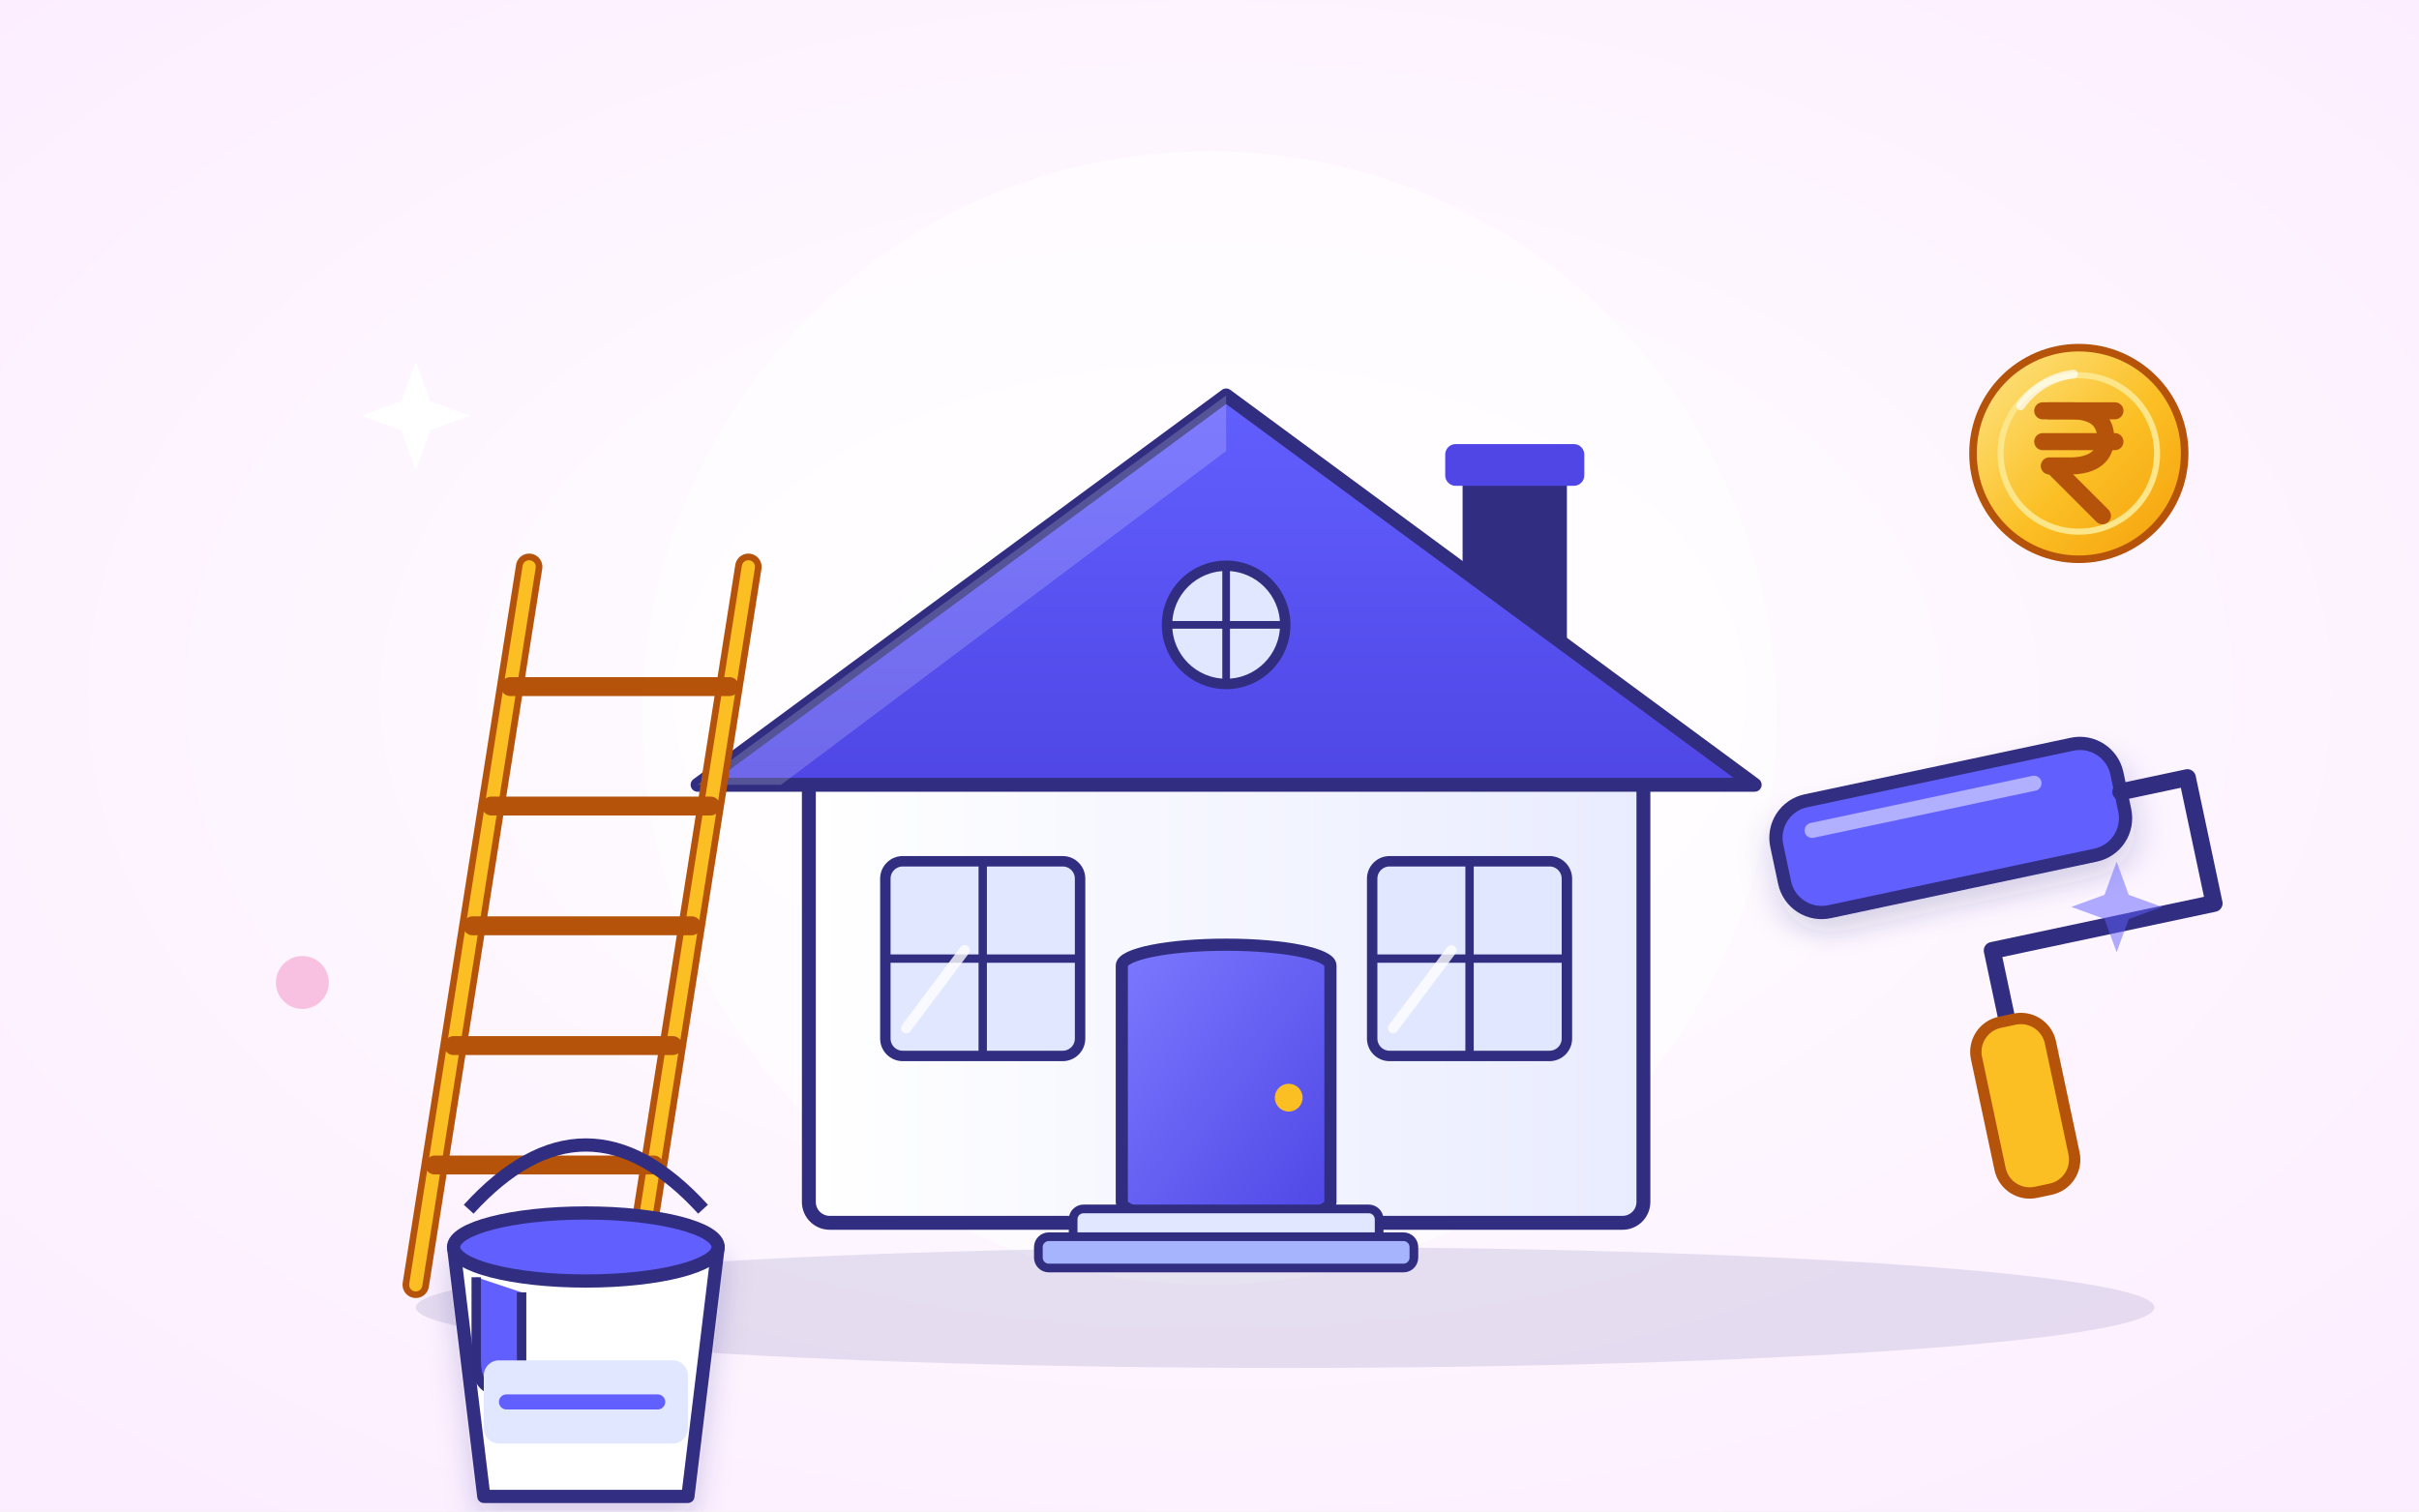
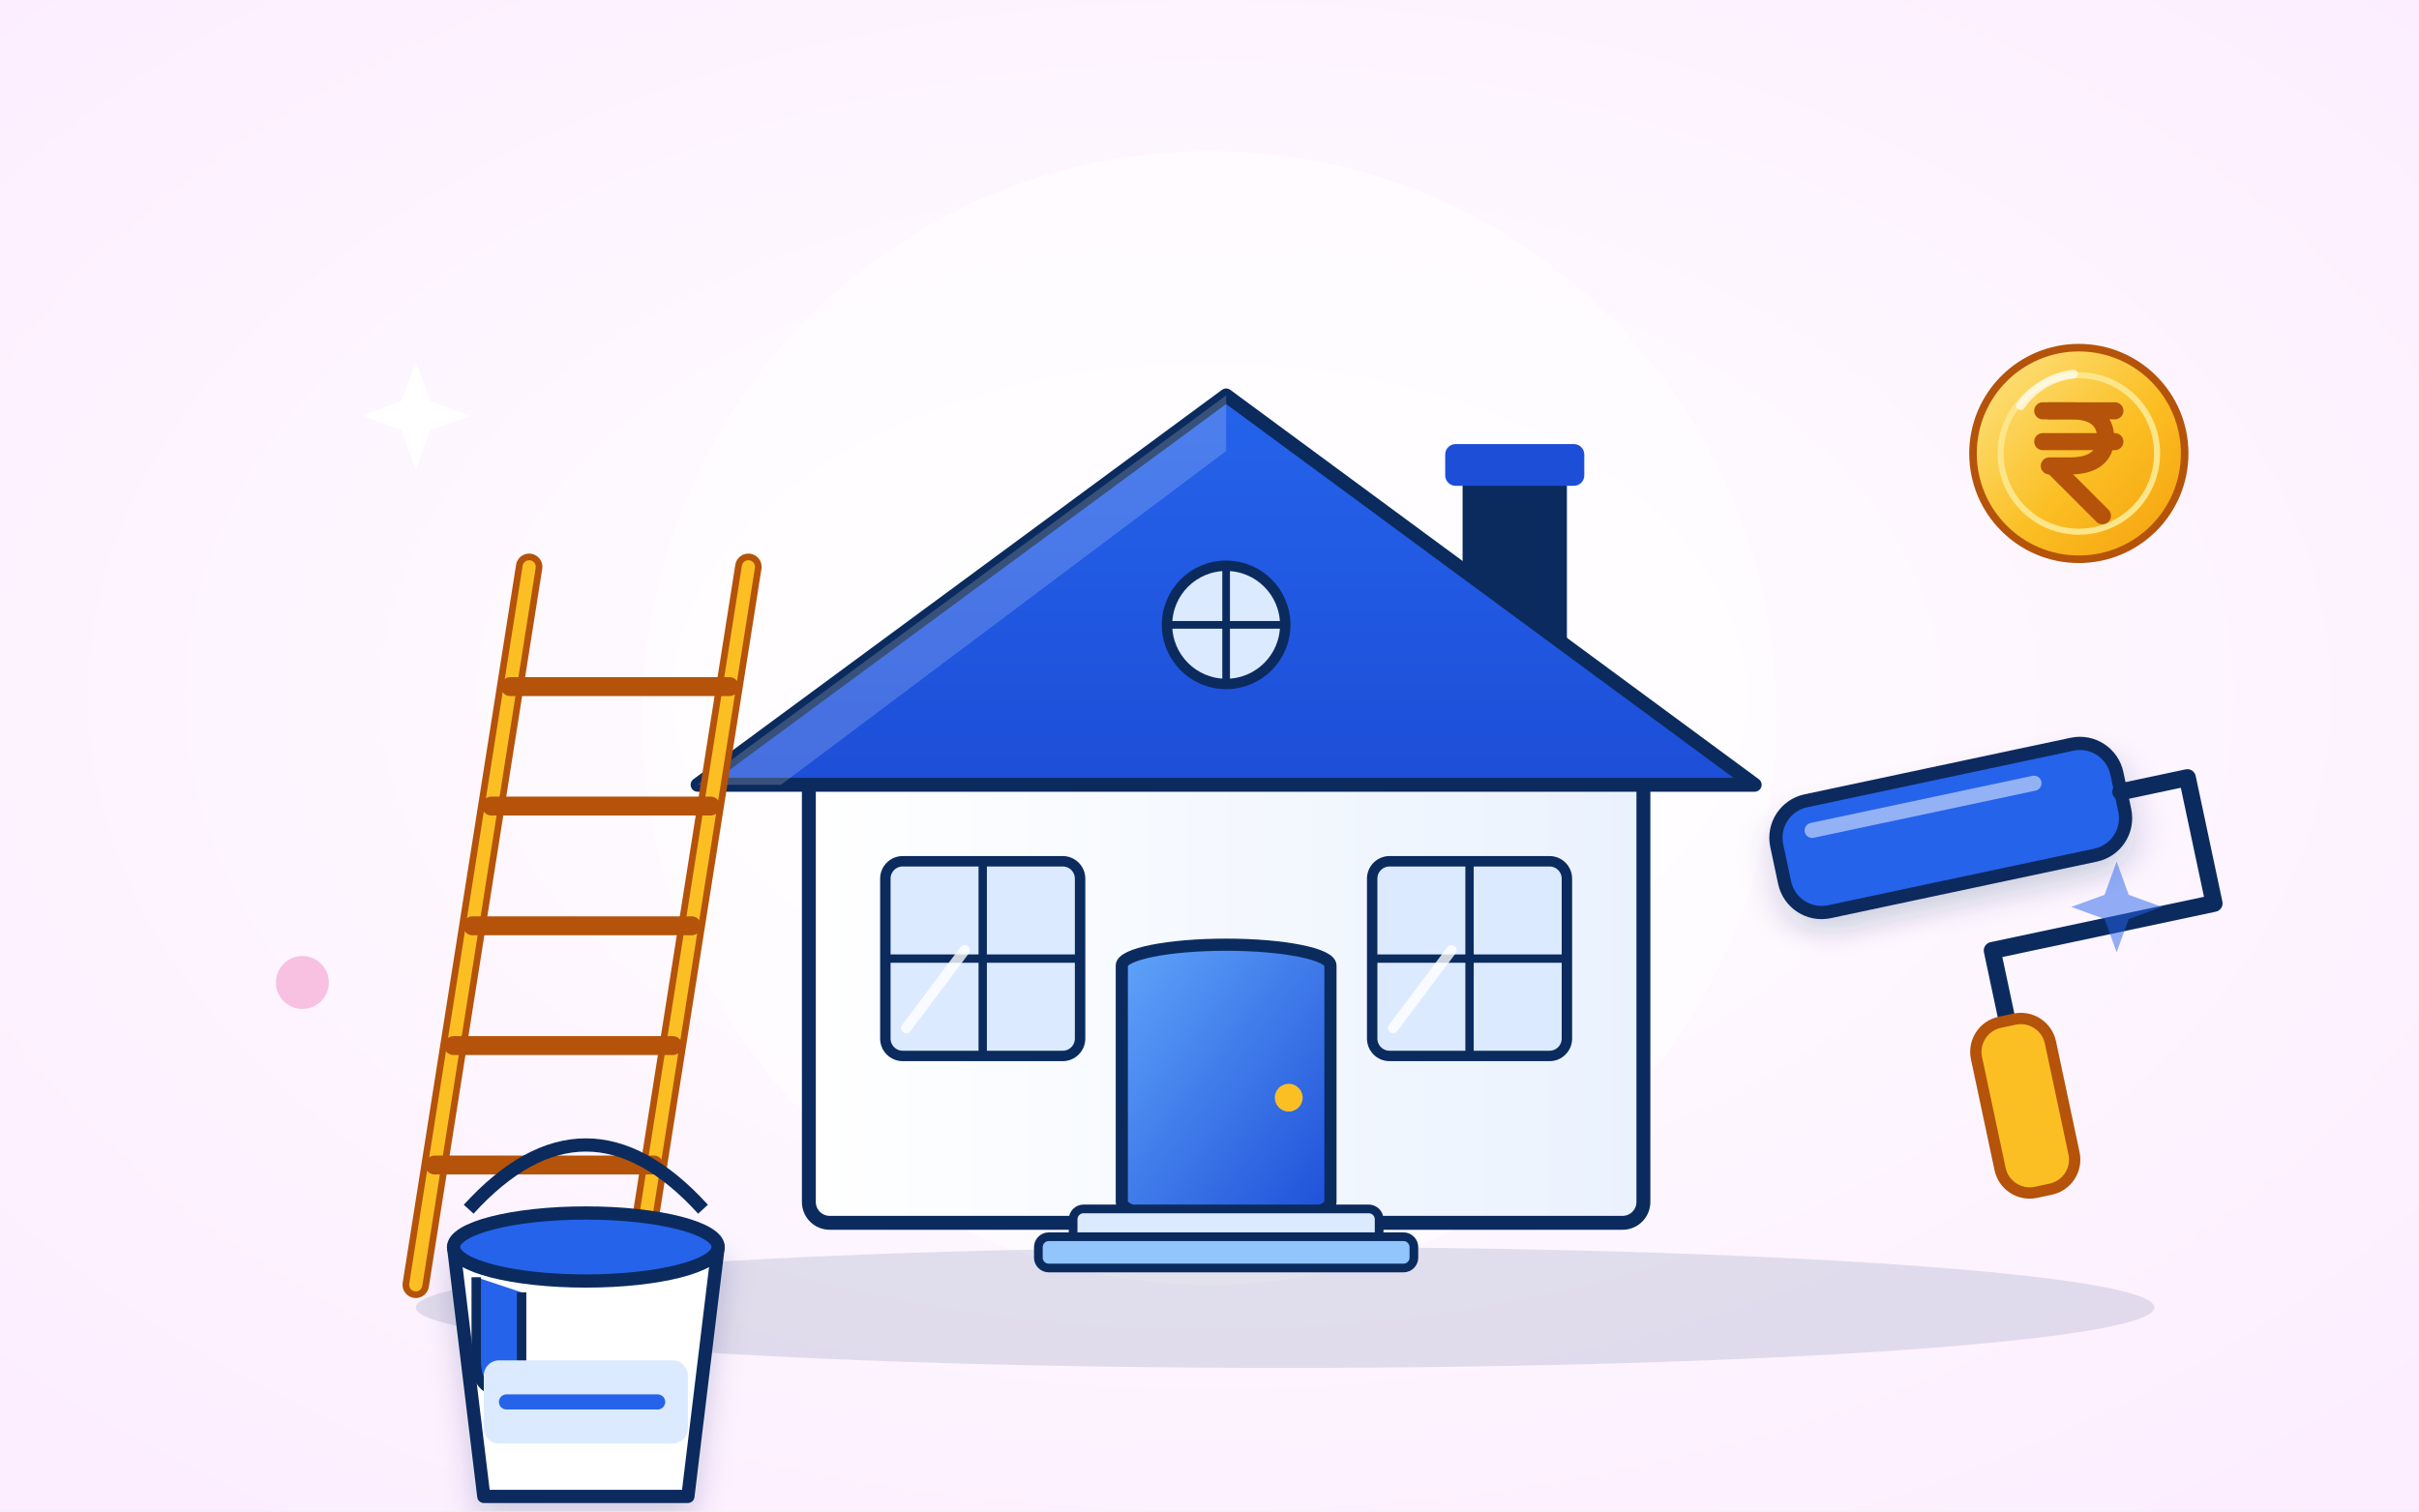
<svg xmlns="http://www.w3.org/2000/svg" viewBox="0 0 640 400" preserveAspectRatio="xMidYMid slice">
  <defs>
    <radialGradient id="bg" cx="50%" cy="46%" r="72%">
      <stop offset="0" stop-color="#fff" />
      <stop offset="1" stop-color="#FCEDFF" />
    </radialGradient>
    <linearGradient id="roof" x1="0" y1="0" x2="0" y2="1">
-       <stop offset="0" stop-color="#625FFF" />
-       <stop offset="1" stop-color="#4F46E5" />
+       <stop offset="0" stop-color="#2563EB" />
+       <stop offset="1" stop-color="#1D4ED8" />
    </linearGradient>
    <linearGradient id="wall" x1="0" y1="0" x2="1" y2="0">
      <stop offset="0" stop-color="#fff" />
-       <stop offset="1" stop-color="#E9ECFF" />
+       <stop offset="1" stop-color="#EAF2FE" />
    </linearGradient>
    <linearGradient id="gold" x1="0" y1="0" x2="0" y2="1">
      <stop offset="0" stop-color="#FDE68A" />
      <stop offset="1" stop-color="#F59E0B" />
    </linearGradient>
    <linearGradient id="goldH" x1="0" y1="0" x2="1" y2="1">
      <stop offset="0" stop-color="#FDE68A" />
      <stop offset=".55" stop-color="#FBBF24" />
      <stop offset="1" stop-color="#F59E0B" />
    </linearGradient>
    <linearGradient id="ind" x1="0" y1="0" x2="1" y2="1">
-       <stop offset="0" stop-color="#7C79FF" />
-       <stop offset="1" stop-color="#4F46E5" />
+       <stop offset="0" stop-color="#60A5FA" />
+       <stop offset="1" stop-color="#1D4ED8" />
    </linearGradient>
    <linearGradient id="leaf" x1="0" y1="0" x2="0" y2="1">
      <stop offset="0" stop-color="#4ADE80" />
      <stop offset="1" stop-color="#22C55E" />
    </linearGradient>
    <filter id="sh" x="-30%" y="-30%" width="160%" height="170%">
-       <feDropShadow dx="0" dy="10" stdDeviation="9" flood-color="#312E81" flood-opacity=".16" />
+       <feDropShadow dx="0" dy="10" stdDeviation="9" flood-color="#0B2B5E" flood-opacity=".16" />
    </filter>
    <filter id="sh2" x="-30%" y="-30%" width="160%" height="170%">
-       <feDropShadow dx="0" dy="4" stdDeviation="4" flood-color="#312E81" flood-opacity=".18" />
+       <feDropShadow dx="0" dy="4" stdDeviation="4" flood-color="#0B2B5E" flood-opacity=".18" />
    </filter>
  </defs>
  <rect width="640" height="400" fill="url(#bg)" />
  <circle cx="320" cy="190" r="150" fill="#fff" opacity=".55" />
-   <ellipse cx="340" cy="346" rx="230" ry="16" fill="#312E81" opacity="0.12" />
+   <ellipse cx="340" cy="346" rx="230" ry="16" fill="#0B2B5E" opacity="0.12" />
  <g transform="translate(30 20) scale(0.92)">
-     <rect x="200" y="190" width="240" height="140" rx="6" fill="url(#wall)" stroke="#312E81" stroke-width="4" stroke-linejoin="round" />
-     <rect x="388" y="112" width="30" height="62" rx="3" fill="#312E81" />
-     <rect x="383" y="106" width="40" height="12" rx="3" fill="#4F46E5" />
-     <polygon points="168,204 320,92 472,204" fill="url(#roof)" stroke="#312E81" stroke-width="4" stroke-linejoin="round" />
+     <rect x="200" y="190" width="240" height="140" rx="6" fill="url(#wall)" stroke="#0B2B5E" stroke-width="4" stroke-linejoin="round" />
+     <rect x="388" y="112" width="30" height="62" rx="3" fill="#0B2B5E" />
+     <rect x="383" y="106" width="40" height="12" rx="3" fill="#1D4ED8" />
+     <polygon points="168,204 320,92 472,204" fill="url(#roof)" stroke="#0B2B5E" stroke-width="4" stroke-linejoin="round" />
    <polygon points="168,204 320,92 320,108 192,204" fill="#fff" opacity=".18" />
-     <circle cx="320" cy="158" r="17" fill="#E0E7FF" stroke="#312E81" stroke-width="3" />
-     <path d="M320 141v34M303 158h34" stroke="#312E81" stroke-width="2.2" />
-     <rect x="222" y="226" width="56" height="56" rx="5" fill="#E0E7FF" stroke="#312E81" stroke-width="3" />
-     <path d="M250.0 226v56M222 254.0h56" stroke="#312E81" stroke-width="2.4" />
+     <circle cx="320" cy="158" r="17" fill="#DBEAFE" stroke="#0B2B5E" stroke-width="3" />
+     <path d="M320 141v34M303 158h34" stroke="#0B2B5E" stroke-width="2.2" />
+     <rect x="222" y="226" width="56" height="56" rx="5" fill="#DBEAFE" stroke="#0B2B5E" stroke-width="3" />
+     <path d="M250.0 226v56M222 254.0h56" stroke="#0B2B5E" stroke-width="2.4" />
    <path d="M228 274l16.8 -22.4" stroke="#fff" stroke-width="3" stroke-linecap="round" opacity=".8" />
-     <rect x="362" y="226" width="56" height="56" rx="5" fill="#E0E7FF" stroke="#312E81" stroke-width="3" />
-     <path d="M390.0 226v56M362 254.0h56" stroke="#312E81" stroke-width="2.4" />
+     <rect x="362" y="226" width="56" height="56" rx="5" fill="#DBEAFE" stroke="#0B2B5E" stroke-width="3" />
+     <path d="M390.0 226v56M362 254.0h56" stroke="#0B2B5E" stroke-width="2.4" />
    <path d="M368 274l16.8 -22.4" stroke="#fff" stroke-width="3" stroke-linecap="round" opacity=".8" />
-     <rect x="290" y="250" width="60" height="80" rx="30" ry="6" fill="url(#ind)" stroke="#312E81" stroke-width="3.5" />
+     <rect x="290" y="250" width="60" height="80" rx="30" ry="6" fill="url(#ind)" stroke="#0B2B5E" stroke-width="3.5" />
    <circle cx="338" cy="294" r="4" fill="#FBBF24" />
-     <rect x="276" y="326" width="88" height="10" rx="3" fill="#E0E7FF" stroke="#312E81" stroke-width="2.5" />
-     <rect x="266" y="334" width="108" height="9" rx="3" fill="#A5B4FC" stroke="#312E81" stroke-width="2.5" />
+     <rect x="276" y="326" width="88" height="10" rx="3" fill="#DBEAFE" stroke="#0B2B5E" stroke-width="2.5" />
+     <rect x="266" y="334" width="108" height="9" rx="3" fill="#93C5FD" stroke="#0B2B5E" stroke-width="2.5" />
  </g>
-   <rect x="362" y="258" width="56" height="94" rx="4" fill="#A5B4FC" opacity=".0" />
-   <rect x="388" y="214" width="40" height="64" rx="6" fill="#625FFF" opacity=".0" />
+   <rect x="362" y="258" width="56" height="94" rx="4" fill="#93C5FD" opacity=".0" />
+   <rect x="388" y="214" width="40" height="64" rx="6" fill="#2563EB" opacity=".0" />
  <path d="M110 340L140 150M168 340L198 150" stroke="#B45309" stroke-width="7" stroke-linecap="round" />
  <path d="M110 340L140 150M168 340L198 150" stroke="#FBBF24" stroke-width="3.5" stroke-linecap="round" />
  <path d="M115.0 308.3H173.0" stroke="#B45309" stroke-width="5" stroke-linecap="round" />
  <path d="M120.0 276.7H178.0" stroke="#B45309" stroke-width="5" stroke-linecap="round" />
  <path d="M125.0 245.0H183.0" stroke="#B45309" stroke-width="5" stroke-linecap="round" />
  <path d="M130.0 213.3H188.0" stroke="#B45309" stroke-width="5" stroke-linecap="round" />
  <path d="M135.0 181.7H193.0" stroke="#B45309" stroke-width="5" stroke-linecap="round" />
  <g transform="translate(468 214) rotate(-12)">
    <g filter="url(#sh2)">
-       <rect x="0" y="0" width="92" height="30" rx="10" fill="#625FFF" stroke="#312E81" stroke-width="3.5" />
+       <rect x="0" y="0" width="92" height="30" rx="10" fill="#2563EB" stroke="#0B2B5E" stroke-width="3.5" />
    </g>
-     <path d="M92 15h18v34h-60v22" fill="none" stroke="#312E81" stroke-width="4.5" stroke-linecap="round" stroke-linejoin="round" />
+     <path d="M92 15h18v34h-60v22" fill="none" stroke="#0B2B5E" stroke-width="4.5" stroke-linecap="round" stroke-linejoin="round" />
    <rect x="40" y="68" width="20" height="46" rx="8" fill="#FBBF24" stroke="#B45309" stroke-width="3" />
    <path d="M10 8h60" stroke="#fff" stroke-width="4" stroke-linecap="round" opacity=".5" />
  </g>
  <g filter="url(#sh2)">
-     <path d="M120 330h70l-8 66h-54z" fill="#fff" stroke="#312E81" stroke-width="3.5" stroke-linejoin="round" />
+     <path d="M120 330h70l-8 66h-54z" fill="#fff" stroke="#0B2B5E" stroke-width="3.5" stroke-linejoin="round" />
  </g>
-   <ellipse cx="155" cy="330" rx="35" ry="9" fill="#625FFF" stroke="#312E81" stroke-width="3.5" />
-   <path d="M126 338v22q0 8 6 8t6 -8v-18" fill="#625FFF" stroke="#312E81" stroke-width="2.5" />
-   <rect x="128" y="360" width="54" height="22" rx="4" fill="#E0E7FF" />
-   <path d="M134 371h40" stroke="#625FFF" stroke-width="4" stroke-linecap="round" />
-   <path d="M124 320q31 -34 62 0" fill="none" stroke="#312E81" stroke-width="3.5" />
-   <path d="M296 176v90" stroke="#625FFF" stroke-width="22" stroke-linecap="round" opacity=".0" />
+   <ellipse cx="155" cy="330" rx="35" ry="9" fill="#2563EB" stroke="#0B2B5E" stroke-width="3.5" />
+   <path d="M126 338v22q0 8 6 8t6 -8v-18" fill="#2563EB" stroke="#0B2B5E" stroke-width="2.5" />
+   <rect x="128" y="360" width="54" height="22" rx="4" fill="#DBEAFE" />
+   <path d="M134 371h40" stroke="#2563EB" stroke-width="4" stroke-linecap="round" />
+   <path d="M124 320q31 -34 62 0" fill="none" stroke="#0B2B5E" stroke-width="3.5" />
+   <path d="M296 176v90" stroke="#2563EB" stroke-width="22" stroke-linecap="round" opacity=".0" />
  <circle cx="550" cy="120" r="28" fill="url(#goldH)" stroke="#B45309" stroke-width="2.0" />
  <circle cx="550" cy="120" r="20.7" fill="none" stroke="#FDE68A" stroke-width="1.6" />
  <g transform="translate(550 120) scale(1.736)" fill="none" stroke="#B45309" stroke-width="2.6" stroke-linecap="round" stroke-linejoin="round">
    <path d="M-5.5-6.5h11M-5.5-1.8h11" />
    <path d="M-4.5-6.5h3.4c3.6 0 5.2 1.6 5.2 4.2s-1.8 4.2-5.4 4.2h-3.2" />
    <path d="M-3.8 2.1L3.6 9.5" />
  </g>
  <path d="M534.6 107.4a19.6 19.6 0 0 1 14.0 -8.4" stroke="#fff" stroke-width="2.3" stroke-linecap="round" fill="none" opacity=".7" />
  <path d="M110 95.6L113.84 106.16 124.4 110 113.84 113.84 110 124.4 106.16 113.84 95.6 110 106.16 106.16Z" fill="#fff" opacity="1" />
-   <path d="M560 228L563.2 236.8 572 240 563.2 243.2 560 252 556.8 243.2 548 240 556.8 236.8Z" fill="#625FFF" opacity="0.5" />
+   <path d="M560 228L563.2 236.8 572 240 563.2 243.2 560 252 556.8 243.2 548 240 556.8 236.8Z" fill="#2563EB" opacity="0.5" />
  <circle cx="80" cy="260" r="7" fill="#EC4899" opacity="0.3" />
</svg>
